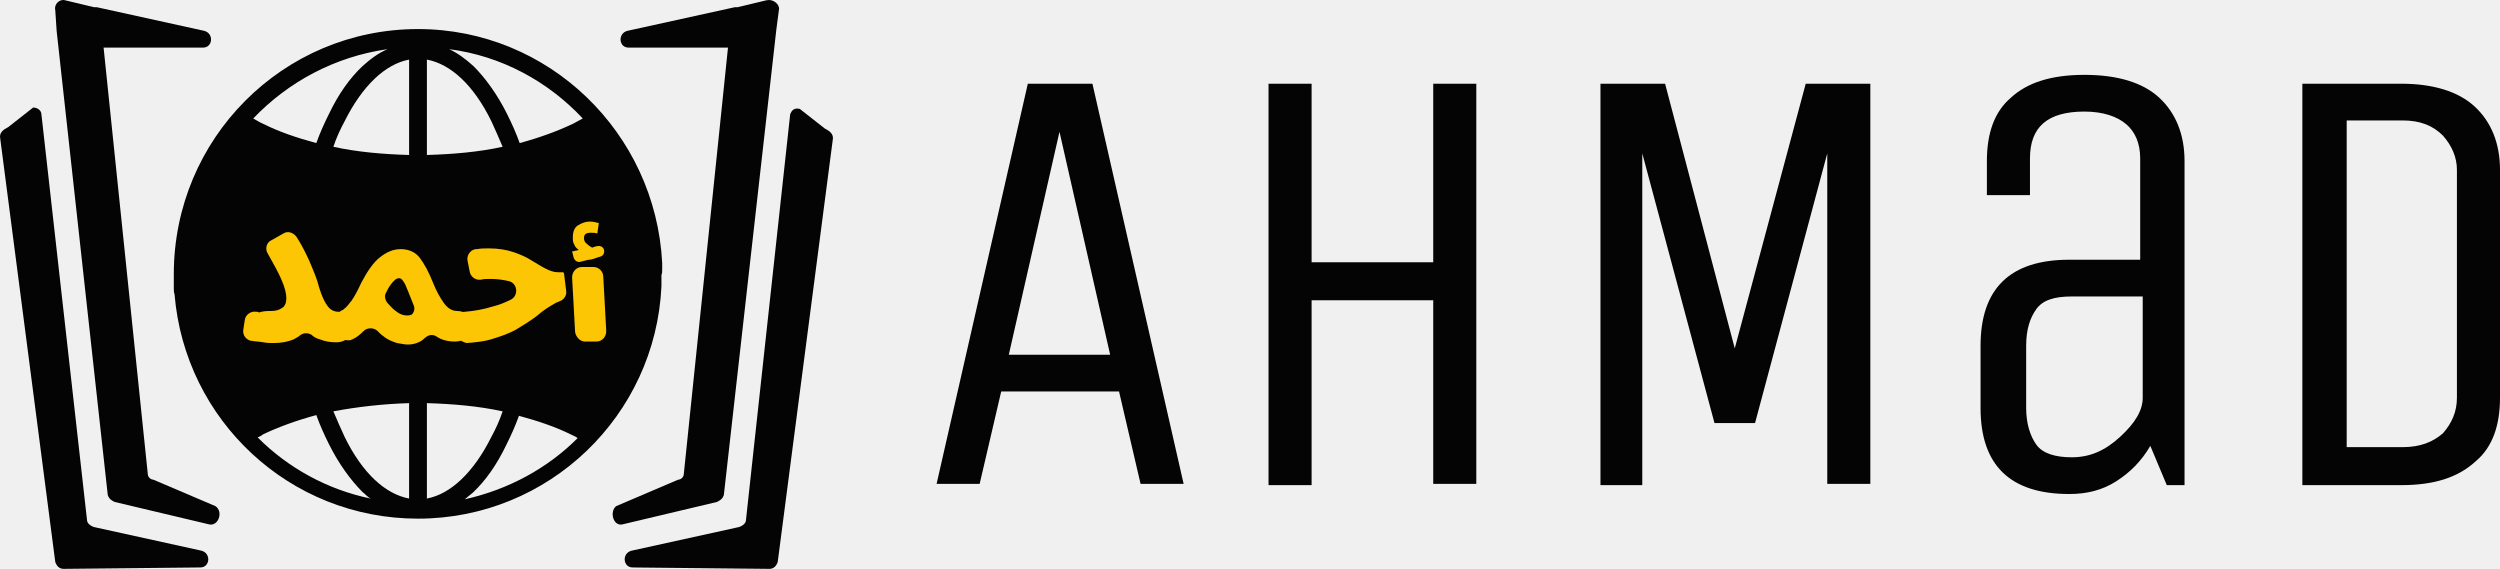
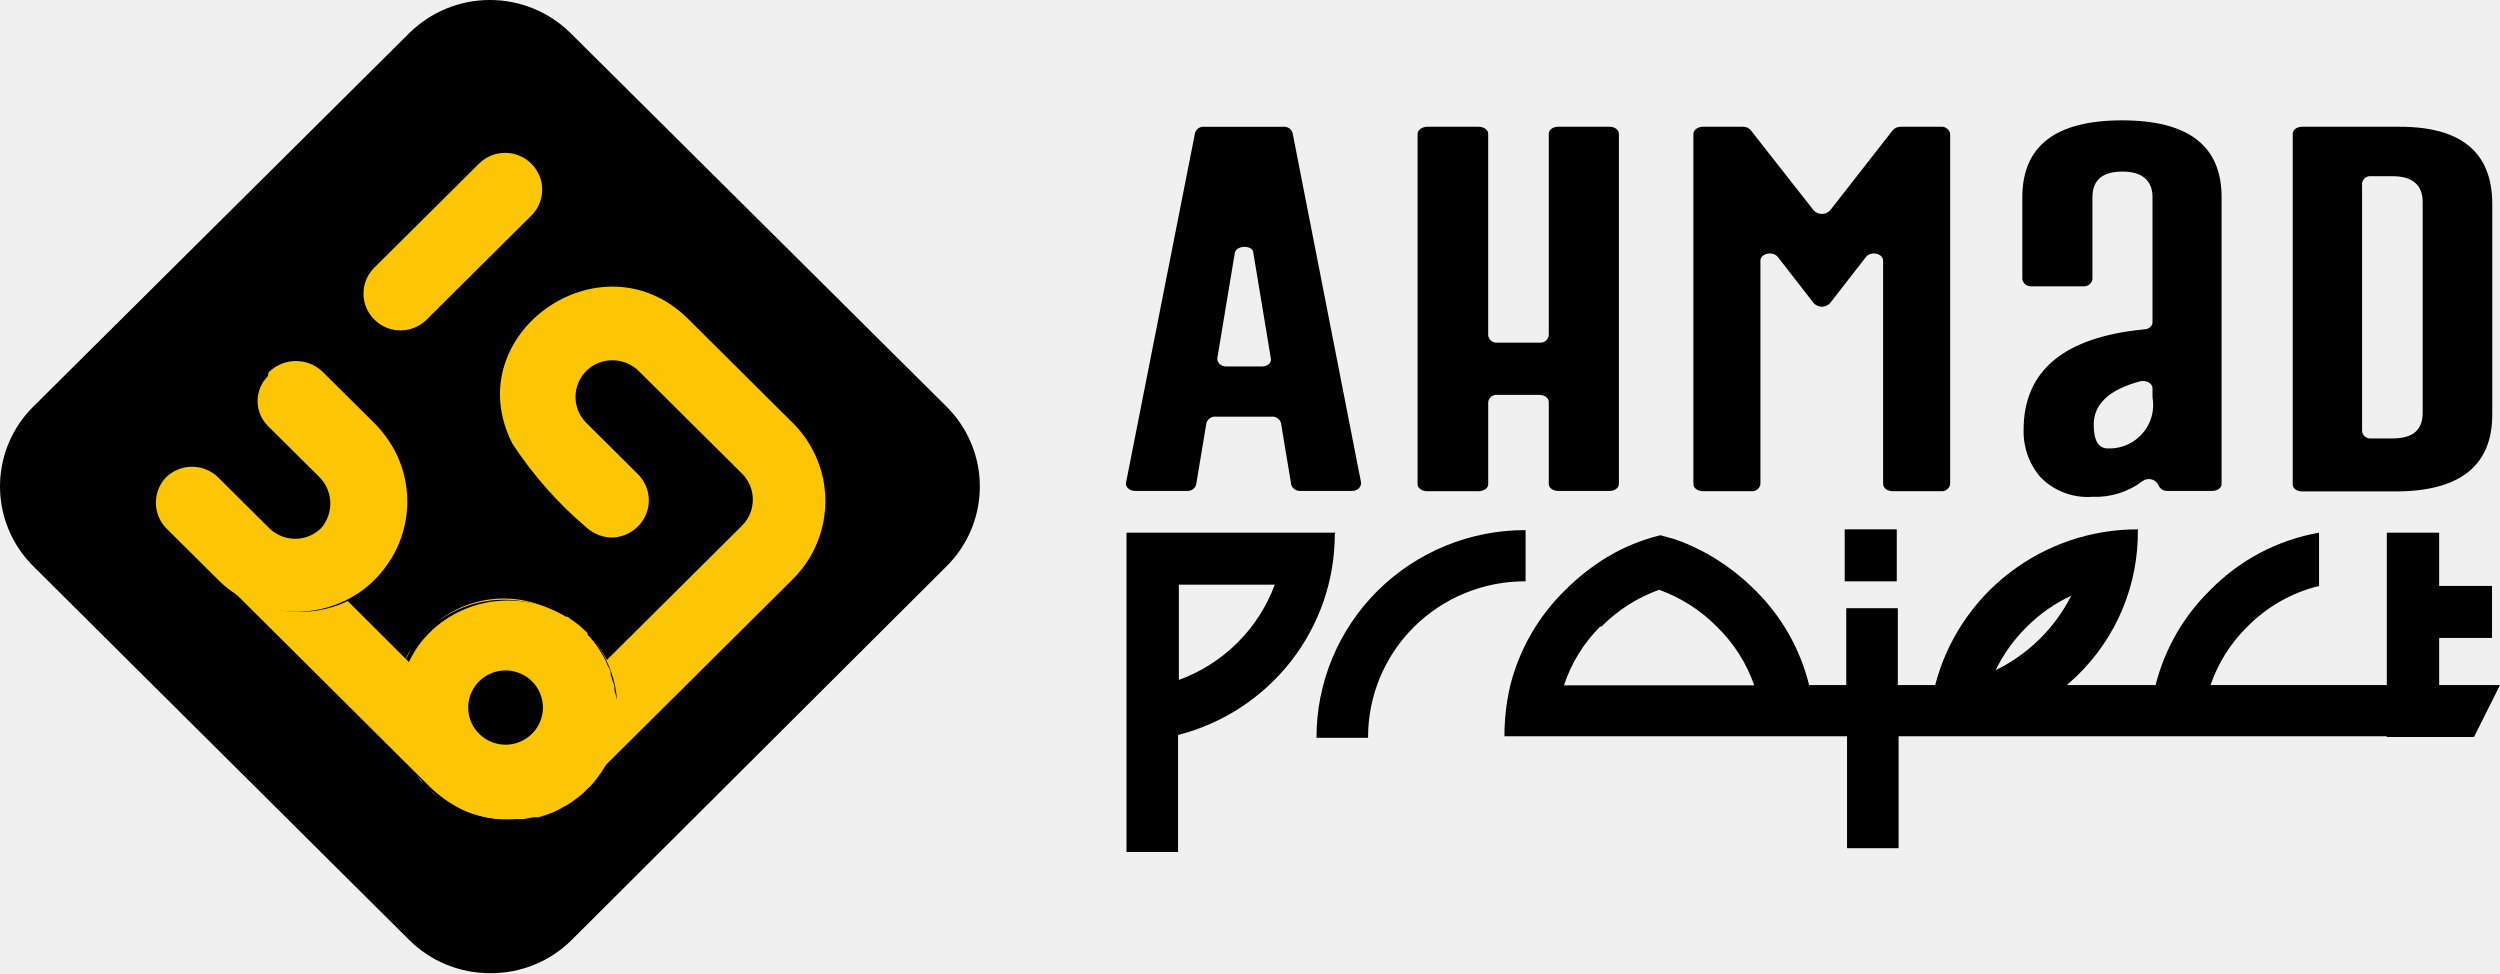
- <svg xmlns="http://www.w3.org/2000/svg" width="167" height="38" fill="none" viewBox="0 0 167 38">
-   <path fill="#050404" d="M44.235 17.97v-.399c-.447-8.711-7.586-15.63-16.313-15.63-9.023 0-16.312 7.317-16.312 16.377v.946c0 .15 0 .249.05.398.694 8.413 7.685 14.984 16.262 14.984 8.727 0 15.866-6.87 16.263-15.531v-.399-.348c.05-.1.05-.249.05-.398zm-16.907-7.617c-1.736-.05-3.471-.199-5.058-.547.199-.598.447-1.145.744-1.693 1.19-2.39 2.727-3.833 4.314-4.132v6.372zm1.19-6.372c1.586.299 3.123 1.693 4.313 4.132.248.548.496 1.095.744 1.693-1.587.348-3.322.497-5.058.547V3.981zm-4.314.448c-.843.797-1.587 1.842-2.231 3.186-.298.598-.595 1.245-.843 1.942-1.29-.349-2.48-.747-3.57-1.295-.248-.1-.446-.249-.644-.348 2.33-2.44 5.453-4.132 8.974-4.63-.595.25-1.14.647-1.686 1.145zm14.725 3.485c-.198.1-.446.249-.644.348-1.041.498-2.28.946-3.57 1.295-.248-.697-.545-1.344-.843-1.942-.644-1.294-1.438-2.39-2.23-3.186-.546-.498-1.092-.896-1.637-1.145 3.47.448 6.594 2.14 8.924 4.63 0-.05 0-.05 0 0zM27.327 26.93v6.372c-1.586-.298-3.123-1.692-4.313-4.132-.248-.547-.496-1.095-.744-1.692 1.587-.299 3.322-.498 5.058-.548zm1.19 0c1.736.05 3.471.2 5.058.548-.199.597-.447 1.145-.744 1.692-1.19 2.39-2.727 3.834-4.314 4.132V26.93zm-11.304 2.29c.1-.05.248-.1.347-.199 1.041-.498 2.28-.946 3.57-1.294.248.697.545 1.344.843 1.941.644 1.294 1.438 2.39 2.23 3.186.2.15.348.349.546.448-2.875-.597-5.503-2.04-7.536-4.082zm13.833 4.132c.198-.15.347-.299.546-.448.842-.797 1.586-1.842 2.23-3.186.298-.597.596-1.245.843-1.942 1.29.349 2.48.747 3.57 1.295.1.05.248.1.347.199-1.983 1.991-4.61 3.435-7.536 4.082z" />
-   <path fill="#FCC604" d="M18.087 20.774c.298 0 .546-.05.744-.199.198-.1.298-.348.298-.647 0-.299-.1-.747-.348-1.294-.198-.448-.495-.996-.892-1.693-.198-.299-.1-.747.248-.896l.793-.448c.298-.2.694-.05.893.249.347.547.595 1.045.843 1.593.297.697.545 1.294.644 1.742.199.647.397 1.046.595 1.294.198.25.446.349.694.349.298 0 .546.1.694.299.15.199.248.398.248.697 0 .298-.099.547-.297.746-.198.2-.446.299-.793.299-.348 0-.744-.05-1.091-.2-.199-.049-.397-.148-.546-.298-.247-.15-.545-.15-.793.05-.1.1-.248.15-.397.249-.347.15-.793.249-1.338.249-.199 0-.447 0-.694-.05-.248-.05-.546-.05-.794-.1h-.05c-.346-.1-.545-.398-.495-.746l.1-.647c.049-.349.396-.598.743-.548.05 0 .148 0 .198.05.298-.1.595-.1.793-.1z" />
-   <path fill="#FCC604" d="M22.45 21.969l.05-.697c0-.249.149-.448.347-.548.05 0 .1-.05.15-.1.148-.099.297-.298.495-.547.198-.299.396-.647.644-1.195.397-.746.794-1.344 1.24-1.692.446-.349.892-.548 1.388-.548.546 0 .992.2 1.29.598.297.398.594.946.892 1.692.198.498.446.946.694 1.295.248.348.545.547.892.547.298 0 .546.1.695.299.148.199.247.398.247.697 0 .298-.099.547-.297.747-.198.199-.446.298-.793.298-.447 0-.893-.1-1.24-.348-.248-.15-.545-.1-.744.1-.099.049-.148.149-.247.198-.248.15-.546.25-.893.25-.198 0-.446-.05-.744-.1-.297-.1-.595-.2-.892-.448-.149-.1-.248-.2-.397-.349-.248-.249-.694-.249-.942 0-.248.25-.446.399-.644.498-.05.05-.15.05-.199.1-.545.1-.991-.25-.991-.747zm3.323-2.39c-.1.2-.05.448.099.648.148.149.297.348.496.497.297.25.545.349.843.349.198 0 .347-.05.396-.2.1-.149.1-.348 0-.547-.248-.647-.446-1.095-.545-1.344-.149-.249-.248-.398-.397-.398-.198 0-.347.15-.545.398-.15.2-.248.398-.347.597z" />
-   <path fill="#FCC604" d="M30.433 22.069l.05-.648c0-.348.248-.597.595-.597.595-.05 1.19-.15 1.834-.349.397-.1.794-.248 1.19-.448.546-.248.496-1.095-.099-1.244-.397-.1-.843-.15-1.24-.15-.247 0-.446 0-.644.05-.347.05-.694-.199-.744-.547l-.148-.747c-.05-.348.198-.697.545-.747h.099c.248-.05.496-.05.793-.05.645 0 1.19.1 1.636.25.447.149.893.348 1.19.547.347.2.645.398.942.548.298.149.546.249.843.249h.298c.05 0 .05 0 .099.05l.149 1.194c.05.299-.149.598-.447.697-.148.05-.346.15-.495.249-.347.199-.694.448-1.041.747-.397.298-.794.547-1.29.846-.495.299-1.09.498-1.735.697-.496.15-1.041.199-1.636.249-.446-.1-.793-.448-.744-.846zM38.416 22.168l-.199-3.634c0-.398.298-.697.645-.697h.792c.347 0 .645.299.645.647l.198 3.634c0 .399-.297.697-.644.697h-.793c-.298 0-.595-.299-.645-.647zM38.762 17.489c-.198.05-.396-.1-.446-.3l-.099-.397c.1 0 .199-.05.248-.05.1 0 .149-.05.198-.05-.148-.1-.247-.199-.297-.348-.1-.15-.1-.299-.1-.498 0-.349.1-.647.348-.797.248-.149.495-.249.793-.249.198 0 .396.05.594.1l-.099.697c-.148-.05-.297-.05-.446-.05-.297 0-.446.1-.446.349 0 .149.05.298.198.398.1.1.248.199.347.249.149-.05.248-.1.347-.1.198-.05.397.05.446.25.05.198-.05.397-.248.447-.198.05-.396.15-.644.2-.198 0-.446.099-.694.149z" />
-   <path fill="#050404" d="M2.768 7.649L5.813 34.74c0 .187.185.373.462.466l7.197 1.583c.646.186.554 1.117-.092 1.117L4.245 38c-.277 0-.462-.186-.554-.466L0 9.138c0-.279.185-.465.554-.651l1.66-1.304c.277 0 .554.186.554.466z" />
-   <path fill="#050404" d="M13.934 35.02l-6.275-1.489c-.185-.093-.37-.186-.461-.465L3.783 2.063 3.691.666c-.092-.372.277-.745.646-.651L6.275.48h.184l7.198 1.583c.646.186.554 1.117-.092 1.117H6.92l2.953 28.49c0 .185.184.371.369.371l4.152 1.77c.554.372.185 1.396-.461 1.21zM52.782 7.649L49.83 34.74c0 .187-.184.373-.461.466L42.17 36.79c-.646.186-.553 1.117.093 1.117l9.135.093c.277 0 .461-.186.554-.465l3.69-28.303c0-.28-.184-.466-.553-.652l-1.66-1.304c-.37-.093-.555.094-.647.373z" />
-   <path fill="#050404" d="M41.617 35.02l6.275-1.489c.184-.093.369-.186.461-.465L51.86 1.97l.184-1.397c0-.28-.369-.652-.83-.558L49.276.48h-.092-.092l-7.198 1.583c-.646.186-.554 1.117.092 1.117h6.644l-2.953 28.49c0 .185-.184.371-.369.371l-4.152 1.77c-.462.372-.185 1.396.461 1.21zM68.658 5.592h4.316l6.093 26.731H76.19l-1.439-6.175h-7.87l-1.44 6.175h-2.877l6.094-26.73zm2.115 3.215l-3.385 14.888h6.77L70.774 8.807zM87.615 32.408h-2.877V5.592h2.877V17.52h8.125V5.592h2.877v26.731H95.74V20.057h-8.125v12.35zM109.789 32.408h-2.878V5.592h4.317l4.654 17.68 4.74-17.68h4.316v26.731h-2.877V10.245l-4.825 18.018h-2.708l-4.824-18.018v22.163h.085zM146.011 32.408h-1.269l-1.1-2.623c-.593 1.016-1.354 1.777-2.285 2.37-.931.591-1.947.845-3.132.845-3.977 0-5.924-1.946-5.924-5.752v-4.145c0-3.807 1.947-5.753 5.924-5.753h4.74v-6.767c0-1.015-.339-1.776-.931-2.284-.593-.507-1.524-.846-2.793-.846-2.454 0-3.639 1.015-3.639 3.13v2.453h-2.878v-2.284c0-1.86.508-3.299 1.608-4.23C135.432 5.509 137.04 5 139.241 5c2.2 0 3.893.508 4.993 1.523 1.1 1.015 1.693 2.453 1.693 4.23v21.655h.084zm-2.877-12.604h-4.739c-1.185 0-1.947.253-2.37.846-.423.592-.677 1.353-.677 2.453v4.145c0 1.015.254 1.86.677 2.453.423.592 1.269.846 2.37.846 1.184 0 2.2-.423 3.216-1.354 1.015-.93 1.523-1.776 1.523-2.622v-6.767zM160.399 32.408h-6.602V5.592h6.602c2.115 0 3.808.508 4.908 1.523C166.408 8.13 167 9.568 167 11.345V26.57c0 1.861-.508 3.3-1.608 4.23-1.185 1.1-2.793 1.607-4.993 1.607zm3.723-5.837V11.344c0-.845-.338-1.607-.931-2.284-.677-.676-1.523-1.015-2.708-1.015h-3.724V29.87h3.724c1.185 0 2.031-.338 2.708-.93.593-.677.931-1.439.931-2.369z" />
+ <svg xmlns="http://www.w3.org/2000/svg" width="149" height="58" fill="none">
+   <g clip-path="url(#a)">
+     <path d="m71.904 25.2-.615 3.693a.534.534 0 0 1-.553.366h-3.073c-.338 0-.6-.229-.553-.488l4.118-20.865a.52.52 0 0 1 .553-.35h4.701a.525.525 0 0 1 .553.35l4.087 20.865c0 .26-.2.488-.538.488h-3.073a.54.54 0 0 1-.553-.366l-.614-3.694a.534.534 0 0 0-.553-.366h-3.304a.54.54 0 0 0-.583.367zm3.84-3.832L74.7 15.08c0-.488-1.03-.488-1.106 0l-1.045 6.288c0 .26.215.474.553.474h2.09c.368 0 .599-.214.553-.474zM85.055 7.555h3.073c.307 0 .568.183.568.412v12.028a.503.503 0 0 0 .553.427h2.49a.51.51 0 0 0 .568-.427V7.967c0-.229.246-.412.553-.412h3.073c.307 0 .553.183.553.412v20.88c0 .23-.246.412-.553.412H92.86c-.307 0-.553-.183-.553-.412v-4.884c0-.244-.246-.427-.569-.427H89.25a.497.497 0 0 0-.493.244.486.486 0 0 0-.06.183v4.9c0 .229-.26.412-.568.412h-3.073c-.307 0-.568-.183-.568-.412V7.967c0-.229.291-.412.568-.412zM108.101 18.072l-2.136-2.748c-.291-.381-1.044-.229-1.044.214v13.31a.494.494 0 0 1-.36.414.496.496 0 0 1-.193.013h-2.874c-.307 0-.568-.183-.568-.428V7.983c0-.23.261-.428.568-.428h2.382a.57.57 0 0 1 .476.214l3.749 4.777a.675.675 0 0 0 .968 0l3.733-4.777a.621.621 0 0 1 .492-.214h2.381a.51.51 0 0 1 .554.428v20.864a.496.496 0 0 1-.554.428h-2.873c-.307 0-.568-.183-.568-.428v-13.31c0-.442-.753-.594-1.03-.213l-2.135 2.748a.666.666 0 0 1-.968 0zM127.798 19.628c.276 0 .491-.198.491-.412v-7.463c0-.977-.599-1.527-1.782-1.527-1.198 0-1.798.504-1.798 1.527v4.884a.502.502 0 0 1-.553.427h-3.072a.51.51 0 0 1-.553-.427v-4.884c0-3.053 1.981-4.58 5.945-4.58 3.964 0 5.931 1.527 5.931 4.58v17.094c0 .23-.246.412-.553.412h-2.674a.54.54 0 0 1-.537-.35.623.623 0 0 0-.421-.341.636.636 0 0 0-.532.111 4.63 4.63 0 0 1-2.981.931 3.925 3.925 0 0 1-3.072-1.144 4.122 4.122 0 0 1-1.03-2.824c-.01-3.54 2.387-5.546 7.191-6.014zm.491 3.51c0-.29-.368-.503-.737-.411-1.844.488-2.766 1.358-2.766 2.58 0 .946.277 1.419.83 1.419a2.611 2.611 0 0 0 2.621-1.903c.104-.375.122-.768.052-1.15v-.534zM136.647 7.967c0-.229.246-.412.553-.412h5.823c3.667 0 5.506 1.527 5.516 4.58V24.71c0 3.053-1.936 4.579-5.777 4.579H137.2c-.307 0-.553-.183-.553-.412V7.968zm4.133 3.053v14.683a.494.494 0 0 0 .36.415.494.494 0 0 0 .193.013h1.26c1.198 0 1.798-.489 1.798-1.527V12.027c0-.992-.6-1.526-1.798-1.526h-1.26a.493.493 0 0 0-.553.565v-.046zM79.6 31.747H67.14v19.034h3.073v-6.976a12.451 12.451 0 0 0 6.74-4.408 12.312 12.312 0 0 0 2.602-7.589l.046-.06zm-9.34 8.777v-5.678h5.715a9.549 9.549 0 0 1-2.228 3.464 9.625 9.625 0 0 1-3.487 2.214zM90.924 31.595a12.5 12.5 0 0 0-4.773.934 12.435 12.435 0 0 0-4.047 2.682 12.342 12.342 0 0 0-2.7 4.02 12.278 12.278 0 0 0-.94 4.742h3.073a9.227 9.227 0 0 1 .702-3.576 9.275 9.275 0 0 1 2.034-3.032 9.345 9.345 0 0 1 3.052-2.02 9.395 9.395 0 0 1 3.6-.698v-3.052zM113.048 31.549h-3.103v3.098h3.103V31.55z" fill="#000" />
+     <path d="M133.943 37.349a9.004 9.004 0 0 1 4.271-2.427v-3.175a11.98 11.98 0 0 0-6.468 3.404 12.022 12.022 0 0 0-3.272 5.678h-5.286l.584-.534a11.913 11.913 0 0 0 2.732-3.999c.626-1.504.936-3.12.91-4.747a12.497 12.497 0 0 0-7.639 2.584 12.36 12.36 0 0 0-4.438 6.696h-2.227V36.25h-3.073v4.579h-2.213a11.956 11.956 0 0 0-3.257-5.693 13.34 13.34 0 0 0-2.489-1.939 7.151 7.151 0 0 0-.752-.412 11.121 11.121 0 0 0-1.537-.656l-.83-.229a11.43 11.43 0 0 0-3.165 1.297 13.266 13.266 0 0 0-2.473 1.939 12.056 12.056 0 0 0-3.303 5.693c-.236 1-.354 2.025-.354 3.053h20.419v6.67h3.073v-6.67h29.191v-3.053h-10.601a8.957 8.957 0 0 1 2.197-3.48zm-38.502 0a9.226 9.226 0 0 1 3.442-2.198 9.226 9.226 0 0 1 3.441 2.198 8.999 8.999 0 0 1 2.228 3.495H93.213a8.828 8.828 0 0 1 2.167-3.51l.061.015zm23.476 2.64a9.33 9.33 0 0 1 1.89-2.64 9.22 9.22 0 0 1 2.643-1.847 9.943 9.943 0 0 1-4.609 4.487h.076z" fill="#000" />
+     <path d="M145.374 40.829V38.02h3.15v-3.098h-3.15v-3.175h-3.119v12.18h5.193L149 40.83h-3.626zM29.192 58a6.798 6.798 0 0 1-4.794-1.969l-22.4-22.269A6.729 6.729 0 0 1 .52 31.575a6.693 6.693 0 0 1 1.476-7.352L24.398 1.969A6.83 6.83 0 0 1 29.2-.001c1.8 0 3.526.709 4.802 1.97l22.4 22.254a6.729 6.729 0 0 1 1.477 2.187 6.693 6.693 0 0 1-1.477 7.352L34.077 56.016a6.764 6.764 0 0 1-2.24 1.485 6.8 6.8 0 0 1-2.645.499z" fill="#000" />
+     <path d="M31.91 43.561c-.067.094-.144.18-.23.26l.23-.26zM16.01 22.193a2.29 2.29 0 0 1 1.628-.676 2.301 2.301 0 0 1 1.628.676l3.073 3.052c.525.534.96 1.147 1.29 1.817a6.542 6.542 0 0 1 0 5.662 7.019 7.019 0 0 1-1.29 1.817 6.39 6.39 0 0 1-1.828 1.282 6.658 6.658 0 0 1-5.7 0 6.145 6.145 0 0 1-1.828-1.282L9.91 31.488a2.19 2.19 0 0 1 0-3.053 2.22 2.22 0 0 1 3.073 0l3.072 3.053a2.205 2.205 0 0 0 3.073 0 2.235 2.235 0 0 0-.092-3.053l-3.073-3.052a2.099 2.099 0 0 1 0-2.961l.046-.23zM28.552 9.748l-6.247 6.206a2.173 2.173 0 0 0 0 3.086l.01.011c.859.853 2.25.853 3.108 0l6.247-6.206a2.172 2.172 0 0 0 0-3.086l-.011-.011a2.207 2.207 0 0 0-3.107 0z" fill="#FCC604" />
+     <path d="M36.628 41.195c0-.183 0-.35-.092-.534l-.139-.458v-.091c0-.153-.107-.306-.184-.458a2.843 2.843 0 0 0-.23-.489l-.277-.473c-.108-.168-.215-.305-.323-.458l-.107-.107a1.623 1.623 0 0 0-.262-.305v-.091l-.122-.123-.369-.335-.246-.184-.46-.335h-.093a6.672 6.672 0 0 0-7.682.55l-.246.213-.292.29-.292.32-.138.168-.169.23-.092.137a8.06 8.06 0 0 0-.446.793l-3.64-3.632a6.63 6.63 0 0 1-3.971.552 6.606 6.606 0 0 1-3.558-1.834l12.46 12.393.184.168c.184.17.38.329.584.473l.17.122.107.077.23.137c.358.223.74.407 1.137.55l.292.091c.425.13.863.217 1.306.26h1.552l.599-.107h.292l.568-.183.277-.107.353-.168.184-.107c.233-.112.454-.245.661-.397l.123-.091c.174-.12.339-.252.492-.397l.368-.351c.108-.122.231-.245.338-.382.108-.137.262-.35.385-.534.123-.183.23-.366.338-.565.107-.198.184-.381.276-.58a6.16 6.16 0 0 0 .461-2.106.286.286 0 0 0 0-.122 6.07 6.07 0 0 0-.307-1.42zm-11.523 5.358-.108-.138-.092-.137.261.32-.061-.045zM31.91 43.5a2.235 2.235 0 0 1-3.319.27 2.206 2.206 0 0 1-.132-3.064 2.238 2.238 0 0 1 3.078-.251 2.203 2.203 0 0 1 .373 3.046z" fill="#FCC604" />
+     <path d="M31.665 43.805c.085-.078.163-.165.23-.26l-.23.26zm-6.238-6.197-.107.123.292-.29-.185.167zm-.491 8.716.092.137.108.137.092.092-.292-.366z" fill="#FCC604" />
+     <path d="m41.022 19.018 6.237 6.197a6.58 6.58 0 0 1 1.837 3.536 6.554 6.554 0 0 1-1.837 5.759L34.97 46.72a6.394 6.394 0 0 1-8.204 1.099 6.643 6.643 0 0 0 4.407.876 6.619 6.619 0 0 0 3.95-2.128 6.535 6.535 0 0 0 .276-8.393c.297.358.554.747.769 1.16l8.081-8.03a2.19 2.19 0 0 0 0-3.052l-6.145-6.105a2.25 2.25 0 0 0-2.889-.275 2.202 2.202 0 0 0-.909 1.6 2.183 2.183 0 0 0 .633 1.727l3.072 3.053a2.198 2.198 0 0 1 .659 1.565 2.185 2.185 0 0 1-.658 1.564 2.25 2.25 0 0 1-1.537.656 2.313 2.313 0 0 1-1.536-.61 23.279 23.279 0 0 1-4.395-4.976c-3.334-6.517 5.301-12.592 10.479-7.433z" fill="#FCC604" />
+     <path d="m25.612 47.072.215.213.369.26a5.658 5.658 0 0 1-.584-.473zm-1.537-7.632c.134-.273.283-.538.446-.794-.123.255-.256.51-.4.764l-.046.03zm1.737-2.183a6.671 6.671 0 0 1 7.682-.55 6.346 6.346 0 0 0-7.636.52l-.046.03zm8.772.214-.215-.183.37.336-.155-.153z" fill="#FCC604" />
+   </g>
+   <defs>
+     <clipPath id="a">
+       <path fill="#fff" d="M0 0h149v58H0z" />
+     </clipPath>
+   </defs>
</svg>
